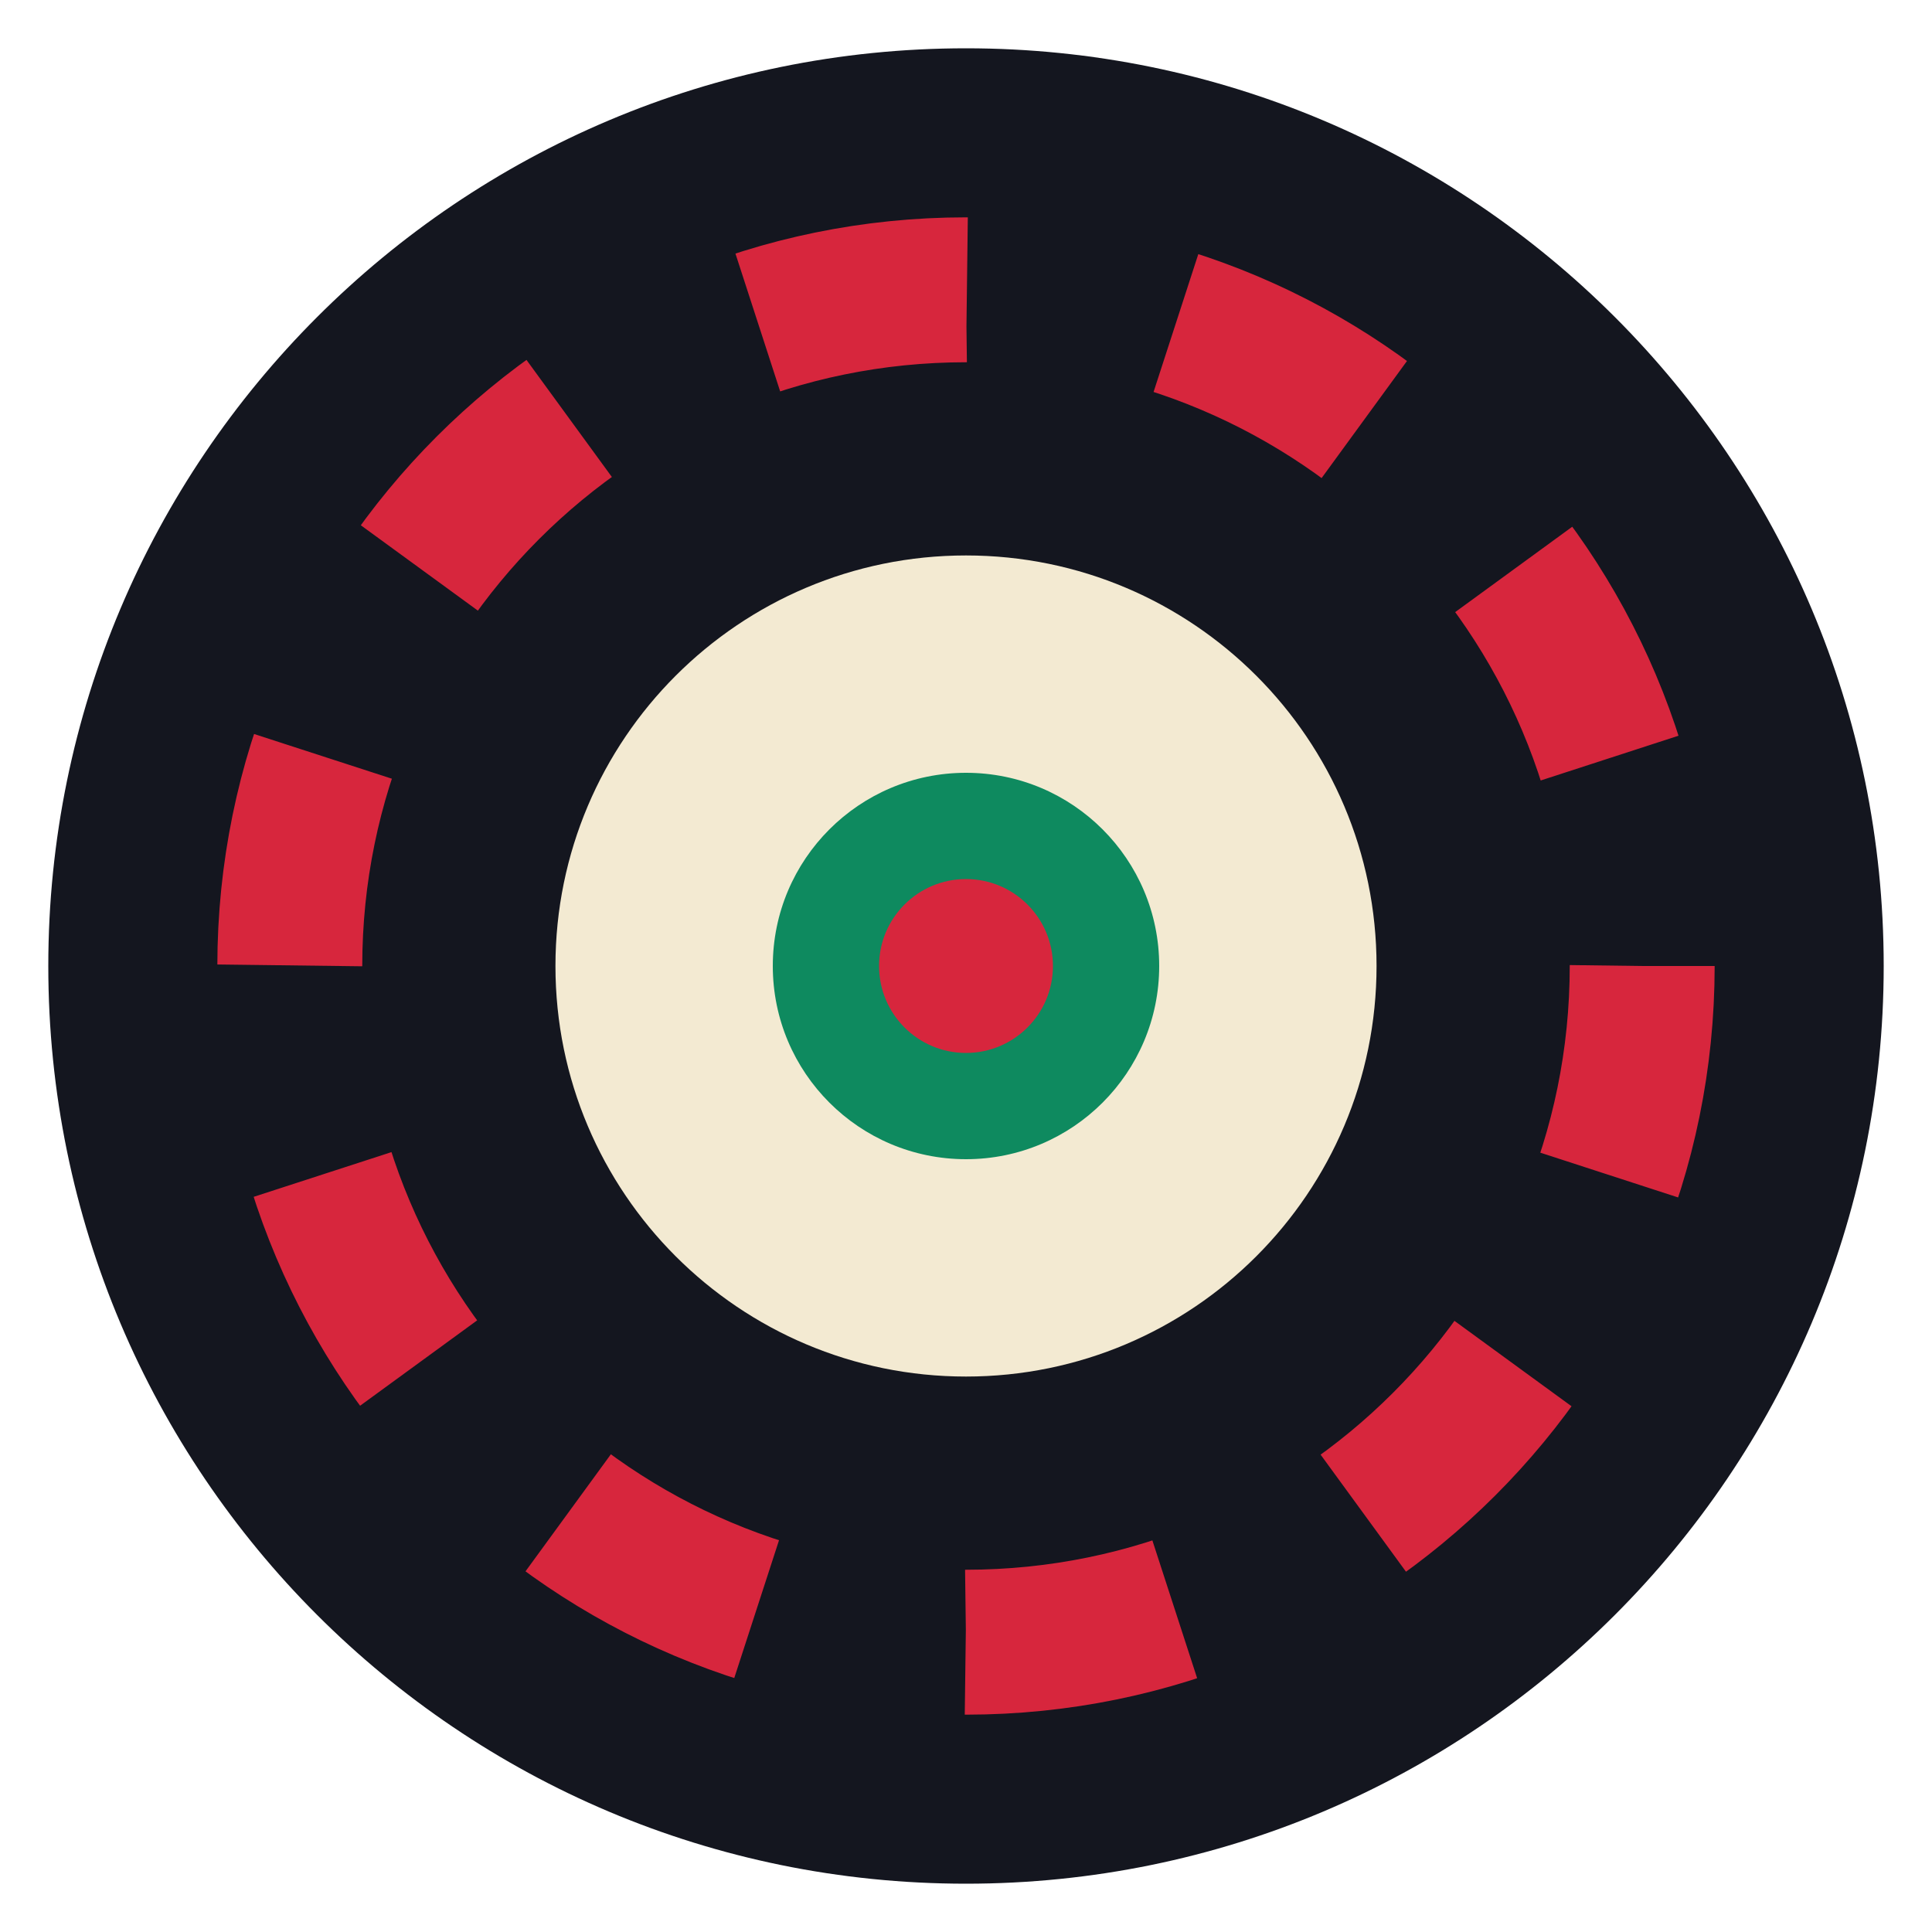
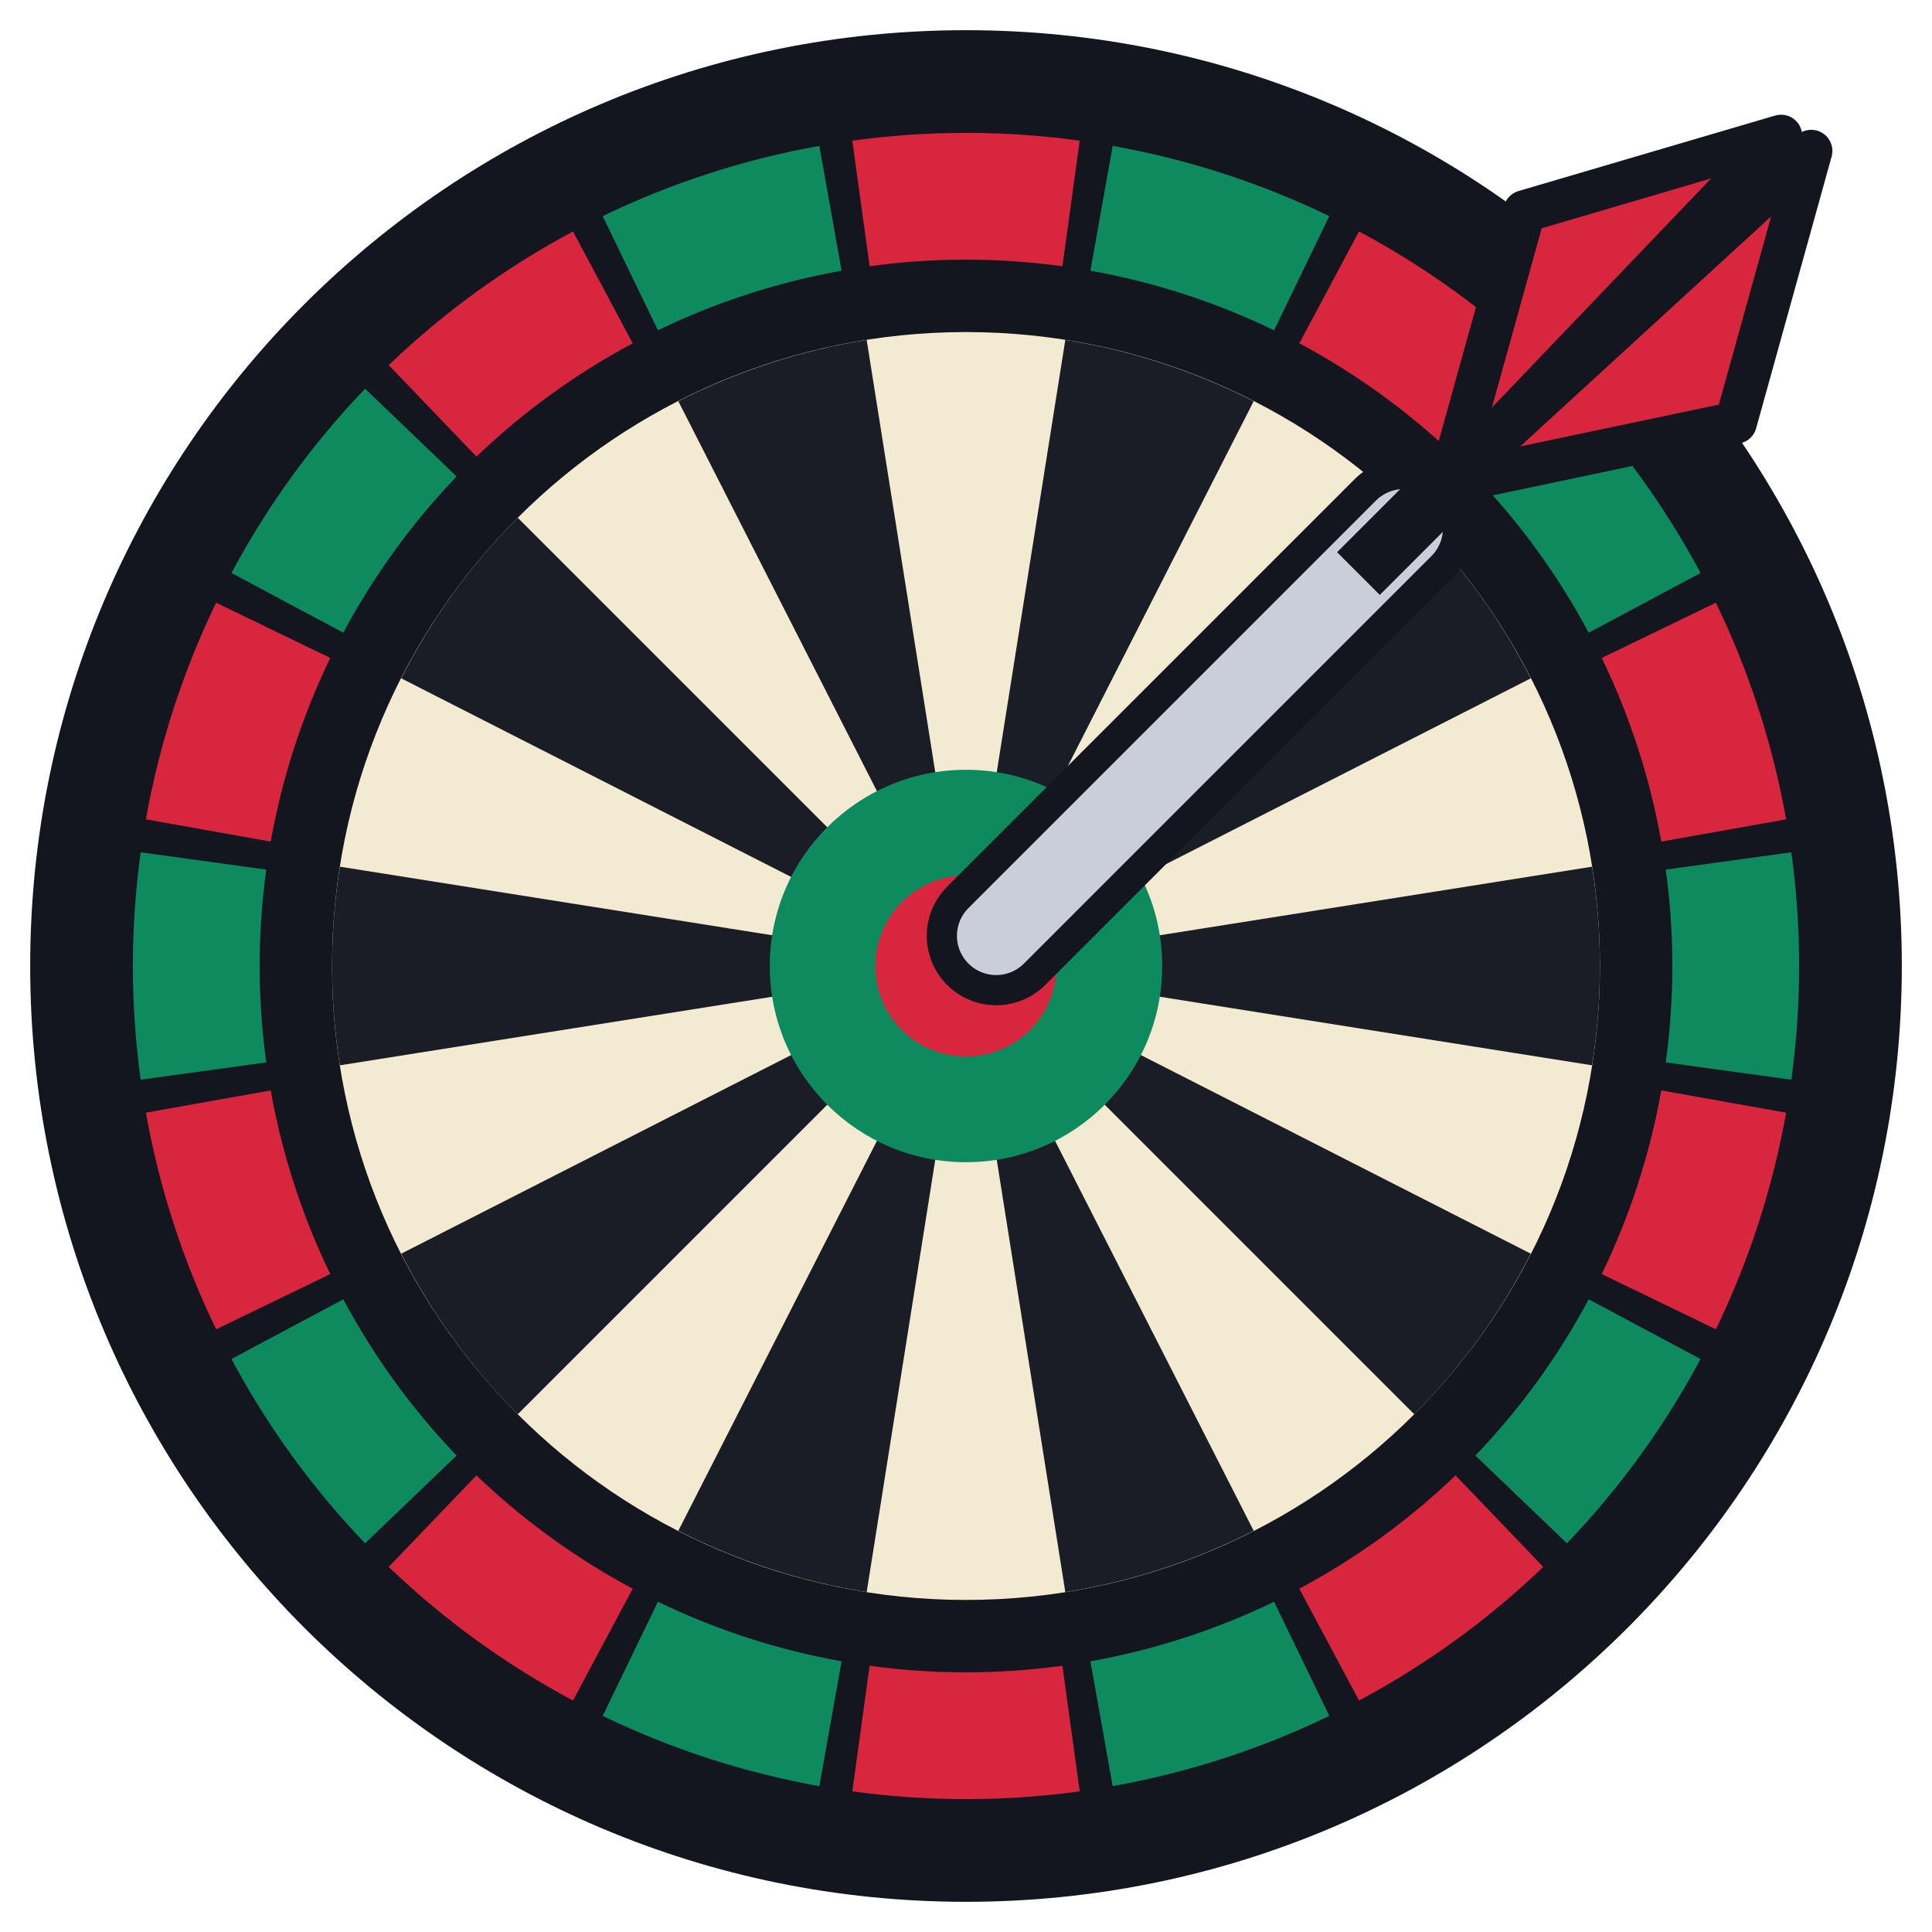
- <svg xmlns="http://www.w3.org/2000/svg" viewBox="0 0 40 40">
-   <circle cx="20" cy="20" r="19" fill="#14161f" />
-   <circle cx="20" cy="20" r="14" fill="none" stroke="#d7263d" stroke-width="3" stroke-dasharray="4.4 4.4" />
-   <circle cx="20" cy="20" r="8.5" fill="#f3ead2" />
-   <circle cx="20" cy="20" r="4" fill="#0e8a5f" />
-   <circle cx="20" cy="20" r="1.8" fill="#d7263d" />
+ <svg xmlns="http://www.w3.org/2000/svg" viewBox="0 0 64 64">
+   <circle cx="32" cy="32" r="31" fill="#14161f" />
+   <g fill="none" stroke-width="4.2">
+     <path d="M28.52 6.74 A25.5 25.5 0 0 1 35.48 6.74" stroke="#d7263d" />
+     <path d="M36.49 6.90 A25.5 25.5 0 0 1 43.12 9.05" stroke="#0e8a5f" />
+     <path d="M44.03 9.52 A25.5 25.5 0 0 1 49.67 13.61" stroke="#d7263d" />
+     <path d="M50.39 14.33 A25.5 25.5 0 0 1 54.48 19.97" stroke="#0e8a5f" />
+     <path d="M54.95 20.88 A25.5 25.5 0 0 1 57.10 27.51" stroke="#d7263d" />
+     <path d="M57.26 28.52 A25.5 25.5 0 0 1 57.26 35.48" stroke="#0e8a5f" />
+     <path d="M57.10 36.49 A25.5 25.5 0 0 1 54.95 43.12" stroke="#d7263d" />
+     <path d="M54.48 44.03 A25.5 25.5 0 0 1 50.39 49.67" stroke="#0e8a5f" />
+     <path d="M49.67 50.39 A25.5 25.5 0 0 1 44.03 54.48" stroke="#d7263d" />
+     <path d="M43.12 54.95 A25.5 25.5 0 0 1 36.49 57.10" stroke="#0e8a5f" />
+     <path d="M35.48 57.26 A25.5 25.5 0 0 1 28.52 57.26" stroke="#d7263d" />
+     <path d="M27.51 57.10 A25.5 25.5 0 0 1 20.88 54.95" stroke="#0e8a5f" />
+     <path d="M19.97 54.48 A25.5 25.5 0 0 1 14.33 50.39" stroke="#d7263d" />
+     <path d="M13.61 49.67 A25.5 25.5 0 0 1 9.52 44.03" stroke="#0e8a5f" />
+     <path d="M9.05 43.12 A25.5 25.5 0 0 1 6.90 36.49" stroke="#d7263d" />
+     <path d="M6.74 35.48 A25.5 25.5 0 0 1 6.74 28.52" stroke="#0e8a5f" />
+     <path d="M6.90 27.51 A25.5 25.5 0 0 1 9.05 20.88" stroke="#d7263d" />
+     <path d="M9.52 19.97 A25.5 25.5 0 0 1 13.61 14.33" stroke="#0e8a5f" />
+     <path d="M14.33 13.61 A25.5 25.5 0 0 1 19.97 9.52" stroke="#d7263d" />
+     <path d="M20.88 9.05 A25.5 25.5 0 0 1 27.51 6.90" stroke="#0e8a5f" />
+   </g>
+   <circle cx="32" cy="32" r="21" fill="#f3ead2" />
+   <g fill="#1b1d26">
+     <path d="M32 32 L35.29 11.26 A21 21 0 0 1 41.53 13.29Z" />
+     <path d="M32 32 L46.85 17.15 A21 21 0 0 1 50.71 22.47Z" />
+     <path d="M32 32 L52.74 28.71 A21 21 0 0 1 52.74 35.29Z" />
+     <path d="M32 32 L50.71 41.53 A21 21 0 0 1 46.85 46.85Z" />
+     <path d="M32 32 L41.53 50.71 A21 21 0 0 1 35.29 52.74Z" />
+     <path d="M32 32 L28.71 52.74 A21 21 0 0 1 22.47 50.71Z" />
+     <path d="M32 32 L17.15 46.85 A21 21 0 0 1 13.29 41.53Z" />
+     <path d="M32 32 L11.26 35.29 A21 21 0 0 1 11.26 28.71Z" />
+     <path d="M32 32 L13.29 22.47 A21 21 0 0 1 17.15 17.15Z" />
+     <path d="M32 32 L22.47 13.29 A21 21 0 0 1 28.71 11.26Z" />
+   </g>
+   <circle cx="32" cy="32" r="6.5" fill="#0e8a5f" />
+   <circle cx="32" cy="32" r="3" fill="#d7263d" />
+   <path d="M33 31 L46.5 17.5" stroke="#14161f" stroke-width="4.6" stroke-linecap="round" />
+   <path d="M33 31 L46.5 17.5" stroke="#c9ced8" stroke-width="2.6" stroke-linecap="round" />
+   <path d="M45 19 L49.5 14.5" stroke="#14161f" stroke-width="2" />
+   <path d="M48 16 L60 5 L57.5 14 Z M48 16 L59 4.5 L50.5 7 Z" fill="#d7263d" stroke="#14161f" stroke-width="1.4" stroke-linejoin="round" />
</svg>
